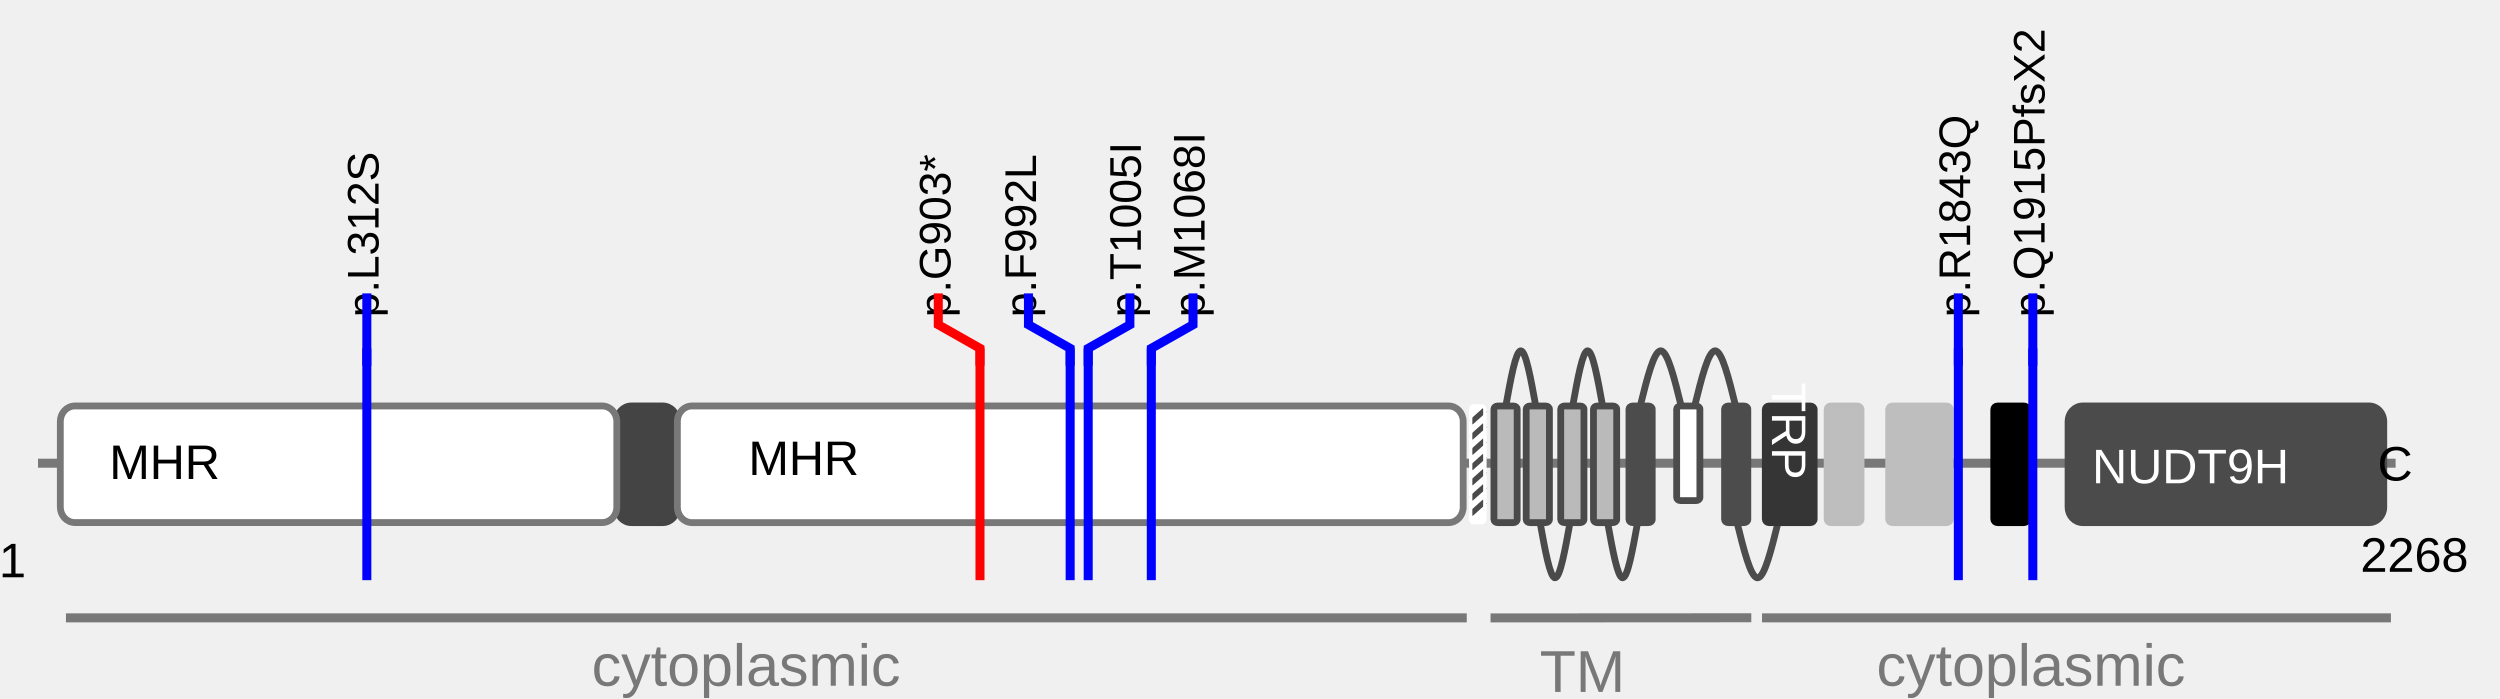
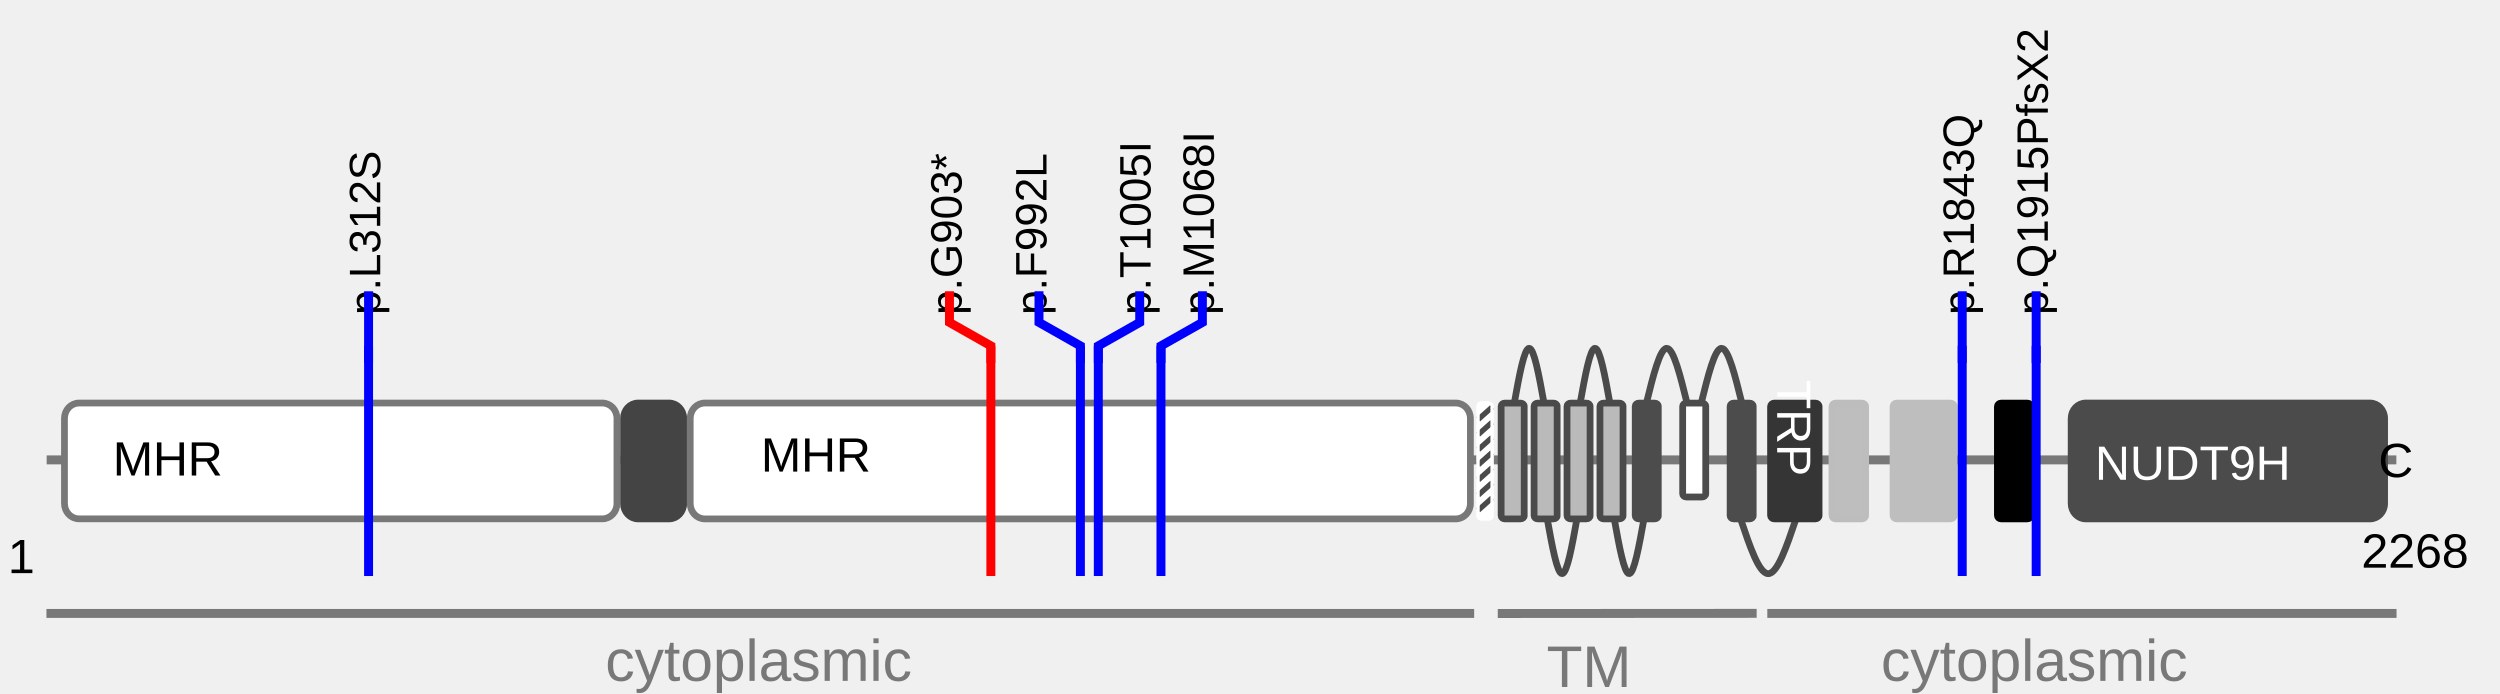
- <svg xmlns="http://www.w3.org/2000/svg" xmlns:xlink="http://www.w3.org/1999/xlink" version="1.1" id="svg882" width="277.253" height="77.43" viewBox="0 0 277.253 77.43">
+ <svg xmlns="http://www.w3.org/2000/svg" xmlns:xlink="http://www.w3.org/1999/xlink" version="1.1" id="svg882" width="279.253" height="77.43" viewBox="0 0 279.253 77.43">
  <defs id="defs886">
    <pattern xlink:href="#pattern29546" id="pattern29638" patternTransform="translate(-5.703125e-6)" />
    <pattern xlink:href="#Strips1_1" id="pattern29549" patternTransform="matrix(10,0,0,10,358.6082,-122.4167)" />
    <linearGradient id="linearGradient29477">
      <stop style="stop-color:#800080;stop-opacity:1;" offset="0" id="stop29475" />
    </linearGradient>
    <pattern patternUnits="userSpaceOnUse" width="2" height="1" patternTransform="translate(0,0) scale(10,10)" id="Strips1_1">
      <rect style="fill:black;stroke:none" x="0" y="-0.5" width="1" height="2" id="rect28419" />
    </pattern>
    <pattern patternUnits="userSpaceOnUse" width="384.466" height="171.926" patternTransform="translate(-358.6082,122.4167)" id="pattern29546">
      <rect style="color:#000000;overflow:visible;opacity:1;fill:url(#pattern29549);fill-opacity:1;stroke:#0055d4;stroke-width:0.756;stroke-linecap:round;stroke-miterlimit:4;stroke-dasharray:none;stroke-opacity:1" id="rect29442" width="383.71" height="171.17" x="0.378" y="0.378" rx="1.625" ry="4.241" />
    </pattern>
    <pattern patternUnits="userSpaceOnUse" width="384.466" height="171.926" patternTransform="translate(-358.6082,122.4167)" id="pattern29635">
      <rect style="fill:url(#pattern29638);stroke:none" width="384.466" height="171.926" x="0" y="0" id="rect29551" />
    </pattern>
  </defs>
-   <g id="g888" style="display:inline" transform="translate(-6.55833,36.52092)">
-     <path style="fill:none;fill-rule:evenodd;stroke:#787878;stroke-width:1px;stroke-linecap:butt;stroke-linejoin:miter;stroke-opacity:1" d="M 10.774,14.849 H 272.234" id="path1302-2-3" />
-     <path style="fill:none;fill-rule:evenodd;stroke:#787878;stroke-width:1px;stroke-linecap:butt;stroke-linejoin:miter;stroke-opacity:1" d="M 13.871,32 H 169.225" id="path1302-6" />
+   <g id="g888" style="display:inline" transform="translate(-4.55833,36.52092)">
+     <path style="fill:none;fill-rule:evenodd;stroke:#787878;stroke-width:1px;stroke-linecap:butt;stroke-linejoin:miter;stroke-opacity:1" d="M 9.77,14.849 H 272.234" id="path1302-2-3" />
+     <path style="fill:none;fill-rule:evenodd;stroke:#787878;stroke-width:1px;stroke-linecap:butt;stroke-linejoin:miter;stroke-opacity:1" d="M 9.746,32 H 169.225" id="path1302-6" />
    <path style="fill:none;fill-rule:evenodd;stroke:#787878;stroke-width:1px;stroke-linecap:butt;stroke-linejoin:miter;stroke-opacity:1" d="m 171.861,32.008 28.919,-0.017" id="path1302-3-7" />
-     <path style="fill:none;fill-rule:evenodd;stroke:#787878;stroke-width:1px;stroke-linecap:butt;stroke-linejoin:miter;stroke-opacity:1" d="m 201.969,32 h 69.746" id="path1302-3-6-5" />
-     <rect style="color:#000000;overflow:visible;fill:#444444;fill-opacity:1;stroke:#444444;stroke-width:0.756;stroke-linecap:round;stroke-miterlimit:4;stroke-dasharray:none;stroke-opacity:1" id="rect9556-5-35" width="6.718" height="12.939" x="74.961" y="8.5" ry="1.718" rx="1.625" />
+     <path style="fill:none;fill-rule:evenodd;stroke:#787878;stroke-width:1px;stroke-linecap:butt;stroke-linejoin:miter;stroke-opacity:1" d="m 201.969,32 h 70.285" id="path1302-3-6-5" />
+     <rect style="color:#000000;overflow:visible;fill:#444444;fill-opacity:1;stroke:#444444;stroke-width:0.756;stroke-linecap:round;stroke-miterlimit:4;stroke-dasharray:none;stroke-opacity:1" id="rect9556-5-35" width="6.718" height="12.939" x="74.206" y="8.5" ry="1.718" rx="1.625" />
    <rect style="color:#000000;overflow:visible;fill:#696969;fill-opacity:1;stroke:none;stroke-width:0.756;stroke-linecap:round;stroke-miterlimit:4;stroke-dasharray:none;stroke-opacity:1" id="rect9556-5-9-6" width="4.693" height="12.934" x="92.189" y="8.505" ry="0.379" rx="0.379" />
    <rect style="color:#000000;overflow:visible;fill:#000000;fill-opacity:1;stroke:none;stroke-width:0.756;stroke-linecap:round;stroke-miterlimit:4;stroke-dasharray:none;stroke-opacity:1" id="rect9556-5-9-2-2" width="2.8" height="12.934" x="99.367" y="8.505" ry="0.379" rx="0.379" />
    <rect style="color:#000000;overflow:visible;fill:#4b4b4b;fill-opacity:1;stroke:#4b4b4b;stroke-width:0.756;stroke-linecap:round;stroke-miterlimit:4;stroke-dasharray:none;stroke-opacity:1" id="rect9556-5-3-5-9" width="35.01" height="12.939" x="235.91" y="8.5" ry="1.718" rx="1.625" />
    <rect style="color:#000000;overflow:visible;fill:#000000;fill-opacity:1;stroke:#000000;stroke-width:0.756;stroke-linecap:round;stroke-miterlimit:4;stroke-dasharray:none;stroke-opacity:1" id="rect9556-5-3-5-6-1" width="3.758" height="12.934" x="227.672" y="8.505" ry="0.384" rx="0.408" />
    <rect style="color:#000000;overflow:visible;fill:#bebebe;fill-opacity:1;stroke:#bdbdbd;stroke-width:0.756;stroke-linecap:round;stroke-miterlimit:4;stroke-dasharray:none;stroke-opacity:1" id="rect9556-5-3-5-6-2-9-2" width="3.758" height="12.934" x="209.191" y="8.505" ry="0.384" rx="0.408" />
    <rect style="color:#000000;overflow:visible;fill:#bebebe;fill-opacity:1;stroke:#bebebe;stroke-width:0.756;stroke-linecap:round;stroke-miterlimit:4;stroke-dasharray:none;stroke-opacity:1" id="rect9556-5-3-5-6-2-9-1-7" width="6.832" height="12.934" x="216.015" y="8.505" ry="0.384" rx="0.408" />
-     <use x="0" y="0" xlink:href="#path18220-8-6" id="use22336-7-0" transform="matrix(1,0,0,-1,10.73701,29.94354)" width="100%" height="100%" />
+     <path style="display:inline;fill:none;fill-rule:evenodd;stroke:#4c4c4c;stroke-width:0.756;stroke-linecap:butt;stroke-linejoin:miter;stroke-miterlimit:4;stroke-dasharray:none;stroke-opacity:1" d="m 198.979,21.426 c 1.028,3.063 2.055,6.122 3.086,6.134 1.031,0.012 2.058,-3.022 3.086,-6.059" id="path18220-8-6-3" />
    <rect style="color:#000000;overflow:visible;fill:#353535;fill-opacity:1;stroke:#353535;stroke-width:0.756;stroke-linecap:round;stroke-miterlimit:4;stroke-dasharray:none;stroke-opacity:1" id="rect9556-5-3-5-6-2-9-1-2-9" width="5.417" height="12.934" x="202.333" y="8.505" ry="0.384" rx="0.408" />
    <rect style="color:#000000;overflow:visible;fill:#bababa;fill-opacity:1;stroke:#4a4a4a;stroke-width:0.756;stroke-linecap:round;stroke-miterlimit:4;stroke-dasharray:none;stroke-opacity:1" id="rect9556-5-3-5-6-2-9-1-2-7-0-3" width="2.576" height="12.934" x="172.237" y="8.505" ry="0.344" rx="0.408" />
-     <use x="0" y="0" xlink:href="#rect9556-5-3-5-6-2-9-1-2-7-0-3" id="use12093-6" transform="translate(3.577324)" width="100%" height="100%" />
-     <use x="0" y="0" xlink:href="#use12093-6" id="use12095-0" transform="translate(3.829912)" width="100%" height="100%" />
-     <use x="0" y="0" xlink:href="#use12095-0" id="use12097-6" transform="translate(3.631525)" width="100%" height="100%" />
-     <path style="fill:none;fill-rule:evenodd;stroke:#4a4a4a;stroke-width:0.756;stroke-linecap:butt;stroke-linejoin:miter;stroke-miterlimit:4;stroke-dasharray:none;stroke-opacity:1" d="m 173.556,8.505 c 0.553,-3.063 1.106,-6.122 1.66,-6.121 0.554,1.715e-4 1.107,3.059 1.66,6.121" id="path18220-2" />
+     <use x="0" y="0" xlink:href="#rect9556-5-3-5-6-2-9-1-2-7-0-3" id="use12093-6" transform="translate(3.679588)" width="100%" height="100%" />
+     <use x="0" y="0" xlink:href="#use12093-6" id="use12095-0" transform="translate(3.679598)" width="100%" height="100%" />
+     <use x="0" y="0" xlink:href="#use12095-0" id="use12097-6" transform="translate(3.679575)" width="100%" height="100%" />
+     <path style="fill:none;fill-rule:evenodd;stroke:#4a4a4a;stroke-width:0.756;stroke-linecap:butt;stroke-linejoin:miter;stroke-miterlimit:4;stroke-dasharray:none;stroke-opacity:1" d="m 173.705,8.505 c 0.553,-3.063 1.106,-6.122 1.66,-6.121 0.554,1.715e-4 1.107,3.059 1.66,6.121" id="path18220-2" />
    <path style="fill:none;fill-rule:evenodd;stroke:#4c4c4c;stroke-width:0.756;stroke-linecap:butt;stroke-linejoin:miter;stroke-miterlimit:4;stroke-dasharray:none;stroke-opacity:1" d="m 188.465,8.505 c 0.756,-3.063 1.512,-6.122 2.27,-6.121 0.758,2.336e-4 1.514,3.059 2.27,6.121" id="path18220-8-6" />
-     <use x="0" y="0" xlink:href="#path18220-2" id="use20708-1" transform="translate(7.415853)" width="100%" height="100%" />
-     <use x="0" y="0" xlink:href="#path18220-2" id="use20710-8" transform="matrix(1,0,0,-1,3.800158,29.94354)" width="100%" height="100%" />
-     <use x="0" y="0" xlink:href="#path18220-2" id="use20712-7" transform="matrix(1,0,0,-1,11.2918,29.94354)" width="100%" height="100%" />
+     <use x="0" y="0" xlink:href="#path18220-2" id="use20708-1" transform="translate(7.359182)" width="100%" height="100%" />
+     <use x="0" y="0" xlink:href="#path18220-2" id="use20710-8" transform="matrix(1,0,0,-1,3.679598,29.94354)" width="100%" height="100%" />
+     <use x="0" y="0" xlink:href="#path18220-2" id="use20712-7" transform="matrix(1,0,0,-1,11.16802,29.94354)" width="100%" height="100%" />
    <rect style="color:#000000;overflow:visible;fill:#4c4c4c;fill-opacity:1;stroke:#4c4c4c;stroke-width:0.756;stroke-linecap:round;stroke-miterlimit:4;stroke-dasharray:none;stroke-opacity:1" id="rect9556-5-3-5-6-2-9-1-2-7-0-2-9" width="2.576" height="12.934" x="187.214" y="8.505" ry="0.344" rx="0.408" />
-     <rect style="color:#000000;overflow:visible;fill:#ffffff;fill-opacity:1;stroke:#4c4c4c;stroke-width:0.756;stroke-linecap:round;stroke-miterlimit:4;stroke-dasharray:none;stroke-opacity:1" id="rect9556-5-3-5-6-2-9-1-2-7-0-2-1-2" width="2.575" height="10.489" x="192.503" y="8.505" ry="0.344" rx="0.408" />
+     <rect style="color:#000000;overflow:visible;fill:#ffffff;fill-opacity:1;stroke:#4c4c4c;stroke-width:0.756;stroke-linecap:round;stroke-miterlimit:4;stroke-dasharray:none;stroke-opacity:1" id="rect9556-5-3-5-6-2-9-1-2-7-0-2-1-2" width="2.575" height="10.489" x="192.515" y="8.505" ry="0.344" rx="0.408" />
    <use x="0" y="0" xlink:href="#rect9556-5-3-5-6-2-9-1-2-7-0-2-9" id="use21500-0" transform="translate(10.60156)" width="100%" height="100%" />
-     <use x="0" y="0" xlink:href="#path18220-8-6" id="use22336-2" transform="translate(6.034526)" width="100%" height="100%" />
+     <use x="0" y="0" xlink:href="#path18220-8-6" id="use22336-2" transform="translate(6.122914)" width="100%" height="100%" />
    <text xml:space="preserve" style="font-size:5.384px;line-height:124%;font-family:Arial;-inkscape-font-specification:'Arial, Normal';text-align:center;letter-spacing:0px;word-spacing:0px;writing-mode:lr-tb;text-anchor:middle;fill:#ffffff;fill-opacity:1;stroke:none;stroke-width:0.308px;stroke-linecap:butt;stroke-linejoin:miter;stroke-opacity:1" x="15.026" y="-203.071" id="text24805-3" transform="rotate(90)">
      <tspan id="tspan24803-7" x="15.026" y="-203.071" style="stroke-width:0.308px">TRP</tspan>
    </text>
    <text xml:space="preserve" style="font-size:5.384px;line-height:124%;font-family:Arial;-inkscape-font-specification:'Arial, Normal';text-align:center;letter-spacing:0px;word-spacing:0px;writing-mode:lr-tb;text-anchor:middle;fill:#ffffff;fill-opacity:1;stroke:none;stroke-width:0.308px;stroke-linecap:butt;stroke-linejoin:miter;stroke-opacity:1" x="253.235" y="17.075" id="text24805-0-5">
      <tspan id="tspan24803-3-9" x="253.235" y="17.075" style="stroke-width:0.308px">NUDT9H</tspan>
    </text>
-     <rect style="color:#000000;overflow:visible;fill:#ffffff;fill-opacity:1;stroke:#787878;stroke-width:0.756;stroke-linecap:round;stroke-miterlimit:4;stroke-dasharray:none;stroke-opacity:1" id="rect9556-5-3-2" width="87.149" height="12.939" x="81.679" y="8.5" ry="1.718" rx="1.625" />
+     <rect style="color:#000000;overflow:visible;fill:#ffffff;fill-opacity:1;stroke:#787878;stroke-width:0.756;stroke-linecap:round;stroke-miterlimit:4;stroke-dasharray:none;stroke-opacity:1" id="rect9556-5-3-2" width="87.149" height="12.939" x="81.656" y="8.5" ry="1.718" rx="1.625" />
    <text xml:space="preserve" style="font-size:5.384px;line-height:124%;font-family:Arial;-inkscape-font-specification:'Arial, Normal';text-align:center;letter-spacing:0px;word-spacing:0px;writing-mode:lr-tb;text-anchor:middle;fill:#000000;fill-opacity:1;stroke:none;stroke-width:0.308px;stroke-linecap:butt;stroke-linejoin:miter;stroke-opacity:1" x="99.434" y="16.159" id="text24805-6-28">
      <tspan id="tspan24803-1-97" x="99.434" y="16.159" style="fill:#000000;stroke-width:0.308px">MHR</tspan>
    </text>
-     <rect style="color:#000000;overflow:visible;fill:#ffffff;fill-opacity:1;stroke:#787878;stroke-width:0.756;stroke-linecap:round;stroke-miterlimit:4;stroke-dasharray:none;stroke-opacity:1" id="rect9556-3" width="61.714" height="12.933" x="13.248" y="8.5" ry="1.718" rx="1.625" />
-     <text xml:space="preserve" style="font-size:5.384px;line-height:124%;font-family:Arial;-inkscape-font-specification:'Arial, Normal';text-align:center;letter-spacing:0px;word-spacing:0px;writing-mode:lr-tb;text-anchor:middle;fill:#000000;fill-opacity:1;stroke:none;stroke-width:0.308px;stroke-linecap:butt;stroke-linejoin:miter;stroke-opacity:1" x="28.552" y="16.598" id="text24805-6-2-6">
-       <tspan id="tspan24803-1-9-1" x="28.552" y="16.598" style="fill:#000000;stroke-width:0.308px">MHR</tspan>
+     <rect style="color:#000000;overflow:visible;fill:#ffffff;fill-opacity:1;stroke:#787878;stroke-width:0.756;stroke-linecap:round;stroke-miterlimit:4;stroke-dasharray:none;stroke-opacity:1" id="rect9556-3" width="61.714" height="12.933" x="11.759" y="8.5" ry="1.718" rx="1.625" />
+     <text xml:space="preserve" style="font-size:5.384px;line-height:124%;font-family:Arial;-inkscape-font-specification:'Arial, Normal';text-align:center;letter-spacing:0px;word-spacing:0px;writing-mode:lr-tb;text-anchor:middle;fill:#000000;fill-opacity:1;stroke:none;stroke-width:0.308px;stroke-linecap:butt;stroke-linejoin:miter;stroke-opacity:1" x="27.04" y="16.598" id="text24805-6-2-6">
+       <tspan id="tspan24803-1-9-1" x="27.04" y="16.598" style="fill:#000000;stroke-width:0.308px">MHR</tspan>
    </text>
-     <text xml:space="preserve" style="font-size:5.384px;line-height:124%;font-family:Arial;-inkscape-font-specification:'Arial, Normal';text-align:center;letter-spacing:0px;word-spacing:0px;writing-mode:lr-tb;text-anchor:middle;fill:#000000;fill-opacity:1;stroke:none;stroke-width:0.308px;stroke-linecap:butt;stroke-linejoin:miter;stroke-opacity:1" x="8.092" y="16.776" id="text24805-6-2-3-2">
-       <tspan x="8.092" y="16.776" style="fill:#000000;stroke-width:0.308px" id="tspan45274-9">N</tspan>
+     <text xml:space="preserve" style="font-size:5.384px;line-height:124%;font-family:Arial;-inkscape-font-specification:'Arial, Normal';text-align:center;letter-spacing:0px;word-spacing:0px;writing-mode:lr-tb;text-anchor:middle;fill:#000000;fill-opacity:1;stroke:none;stroke-width:0.308px;stroke-linecap:butt;stroke-linejoin:miter;stroke-opacity:1" x="6.092" y="16.776" id="text24805-6-2-3-2">
+       <tspan x="6.092" y="16.776" style="fill:#000000;stroke-width:0.308px" id="tspan45274-9">N</tspan>
    </text>
    <text xml:space="preserve" style="font-size:5.384px;line-height:124%;font-family:Arial;-inkscape-font-specification:'Arial, Normal';text-align:center;letter-spacing:0px;word-spacing:0px;writing-mode:lr-tb;text-anchor:middle;fill:#000000;fill-opacity:1;stroke:none;stroke-width:0.308px;stroke-linecap:butt;stroke-linejoin:miter;stroke-opacity:1" x="275.912" y="16.776" id="text24805-6-2-3-9-3">
      <tspan x="275.912" y="16.776" style="fill:#000000;stroke-width:0.308px" id="tspan45274-4-1">C</tspan>
    </text>
-     <text xml:space="preserve" style="font-size:5.384px;line-height:124%;font-family:Arial;-inkscape-font-specification:'Arial, Normal';text-align:center;letter-spacing:0px;word-spacing:0px;writing-mode:lr-tb;text-anchor:middle;fill:#000000;fill-opacity:1;stroke:none;stroke-width:0.308px;stroke-linecap:butt;stroke-linejoin:miter;stroke-opacity:1" x="11.685" y="27.499" id="text24805-6-2-3-9-7-9">
-       <tspan x="11.685" y="27.499" style="fill:#000000;stroke-width:0.308px" id="tspan45274-4-8-4">1</tspan>
+     <text xml:space="preserve" style="font-size:5.384px;line-height:124%;font-family:Arial;-inkscape-font-specification:'Arial, Normal';text-align:center;letter-spacing:0px;word-spacing:0px;writing-mode:lr-tb;text-anchor:middle;fill:#000000;fill-opacity:1;stroke:none;stroke-width:0.308px;stroke-linecap:butt;stroke-linejoin:miter;stroke-opacity:1" x="10.68" y="27.499" id="text24805-6-2-3-9-7-9">
+       <tspan x="10.68" y="27.499" style="fill:#000000;stroke-width:0.308px" id="tspan45274-4-8-4">1</tspan>
    </text>
    <text xml:space="preserve" style="font-size:5.384px;line-height:124%;font-family:Arial;-inkscape-font-specification:'Arial, Normal';text-align:center;letter-spacing:0px;word-spacing:0px;writing-mode:lr-tb;text-anchor:middle;fill:#000000;fill-opacity:1;stroke:none;stroke-width:0.308px;stroke-linecap:butt;stroke-linejoin:miter;stroke-opacity:1" x="278.06" y="26.888" id="text24805-6-2-3-9-7-4-7">
      <tspan x="278.06" y="26.888" style="fill:#000000;stroke-width:0.308px" id="tspan45274-4-8-5-8">2268</tspan>
    </text>
    <g id="g65975-4" transform="translate(1.624348)">
      <rect style="color:#000000;overflow:visible;fill:#ffffff;fill-opacity:1;stroke:#ffffff;stroke-width:0.356;stroke-linecap:round;stroke-miterlimit:4;stroke-dasharray:none;stroke-opacity:1" id="rect9556-5-3-5-6-2-9-1-2-7-0-0-6-5" width="1.555" height="12.934" x="168.04" y="8.505" ry="0.344" rx="0.309" />
      <path style="fill:none;fill-rule:evenodd;stroke:#4a4a4a;stroke-width:0.601;stroke-linecap:butt;stroke-linejoin:miter;stroke-miterlimit:4;stroke-dasharray:none;stroke-opacity:1" d="m 168.048,10.335 1.558,-1.388" id="path30879-0" />
      <use x="0" y="0" xlink:href="#path30879-0" id="use31874-3" transform="translate(5.0355601e-7,3.381108)" width="100%" height="100%" style="stroke-width:1.002;stroke-miterlimit:4;stroke-dasharray:none" />
      <use x="0" y="0" xlink:href="#use31874-3" id="use31876-6" transform="translate(0,3.381108)" width="100%" height="100%" style="stroke-width:1.002;stroke-miterlimit:4;stroke-dasharray:none" />
      <use x="0" y="0" xlink:href="#use31876-6" id="use31878-1" transform="translate(0,1.690554)" width="100%" height="100%" style="stroke-width:1.002;stroke-miterlimit:4;stroke-dasharray:none" />
      <use x="0" y="0" xlink:href="#use31878-1" id="use31880-0" transform="translate(0,1.690556)" width="100%" height="100%" style="stroke-width:1.002;stroke-miterlimit:4;stroke-dasharray:none" />
      <use x="0" y="0" xlink:href="#use31876-6" id="use31882-6" transform="translate(0,-1.690553)" width="100%" height="100%" style="stroke-width:1.002;stroke-miterlimit:4;stroke-dasharray:none" />
      <use x="0" y="0" xlink:href="#path30879-0" id="use31884-3" width="100%" height="100%" transform="translate(0,1.690555)" />
      <rect style="color:#000000;overflow:visible;fill:none;fill-opacity:1;stroke:#ffffff;stroke-width:0.356;stroke-linecap:round;stroke-miterlimit:4;stroke-dasharray:none;stroke-opacity:1" id="rect9556-5-3-5-6-2-9-1-2-7-0-0-2" width="1.555" height="12.934" x="168.04" y="8.505" ry="0.344" rx="0.309" />
    </g>
    <text xml:space="preserve" style="font-size:6.557px;line-height:124%;font-family:Arial;-inkscape-font-specification:'Arial, Normal';text-align:center;letter-spacing:0px;word-spacing:0px;writing-mode:lr-tb;text-anchor:middle;fill:#787878;fill-opacity:1;stroke:none;stroke-width:0.375px;stroke-linecap:butt;stroke-linejoin:miter;stroke-opacity:1" x="186.608" y="40.219" id="text36497-0">
      <tspan id="tspan36495-6" x="186.608" y="40.219" style="stroke-width:0.375px">TM</tspan>
    </text>
    <text xml:space="preserve" style="font-size:6.557px;line-height:124%;font-family:Arial;-inkscape-font-specification:'Arial, Normal';text-align:center;letter-spacing:0px;word-spacing:0px;writing-mode:lr-tb;text-anchor:middle;fill:#787878;fill-opacity:1;stroke:none;stroke-width:0.375px;stroke-linecap:butt;stroke-linejoin:miter;stroke-opacity:1" x="93.846" y="39.529" id="text36497-8-1">
      <tspan id="tspan36495-9-5" x="93.846" y="39.529" style="stroke-width:0.375px">cytoplasmic</tspan>
    </text>
    <text xml:space="preserve" style="font-size:6.557px;line-height:124%;font-family:Arial;-inkscape-font-specification:'Arial, Normal';text-align:center;letter-spacing:0px;word-spacing:0px;writing-mode:lr-tb;text-anchor:middle;fill:#787878;fill-opacity:1;stroke:none;stroke-width:0.375px;stroke-linecap:butt;stroke-linejoin:miter;stroke-opacity:1" x="236.34" y="39.529" id="text36497-8-7-5">
      <tspan id="tspan36495-9-3-4" x="236.34" y="39.529" style="stroke-width:0.375px">cytoplasmic</tspan>
    </text>
  </g>
-   <g id="layer1" style="display:inline" transform="translate(-6.55833,36.52092)">
-     <path style="fill:none;fill-rule:evenodd;stroke:#0000ff;stroke-width:1px;stroke-linecap:butt;stroke-linejoin:miter;stroke-opacity:1" d="M 47.24,2.113 V 27.821" id="path1442" />
+   <g id="layer1" style="display:inline" transform="translate(-4.55833,36.52092)">
+     <path style="fill:none;fill-rule:evenodd;stroke:#0000ff;stroke-width:1px;stroke-linecap:butt;stroke-linejoin:miter;stroke-opacity:1" d="M 45.728,2.113 V 27.821" id="path1442" />
    <path style="fill:none;fill-rule:evenodd;stroke:#ff0000;stroke-width:1px;stroke-linecap:butt;stroke-linejoin:miter;stroke-opacity:1" d="M 115.24,2.113 V 27.821" id="path1442-3" />
    <path style="fill:none;fill-rule:evenodd;stroke:#0000ff;stroke-width:1px;stroke-linecap:butt;stroke-linejoin:miter;stroke-opacity:1" d="M 125.24,2.113 V 27.821" id="path1442-3-6" />
    <path style="fill:none;fill-rule:evenodd;stroke:#0000ff;stroke-width:1px;stroke-linecap:butt;stroke-linejoin:miter;stroke-opacity:1" d="M 127.24,2.113 V 27.821" id="path1442-3-6-7" />
    <path style="fill:none;fill-rule:evenodd;stroke:#0000ff;stroke-width:1px;stroke-linecap:butt;stroke-linejoin:miter;stroke-opacity:1" d="M 134.24,2.113 V 27.821" id="path1442-3-6-7-5" />
    <path style="fill:none;fill-rule:evenodd;stroke:#0000ff;stroke-width:1px;stroke-linecap:butt;stroke-linejoin:miter;stroke-opacity:1" d="M 223.74,2.113 V 27.821" id="path1442-3-6-7-5-3" />
    <path style="fill:none;fill-rule:evenodd;stroke:#0000ff;stroke-width:1px;stroke-linecap:butt;stroke-linejoin:miter;stroke-opacity:1" d="M 232,2.113 V 27.821" id="path1442-3-6-7-5-3-5" />
-     <text xml:space="preserve" style="font-size:4.922px;line-height:124%;font-family:Arial;-inkscape-font-specification:'Arial, Normal';text-align:center;letter-spacing:0px;word-spacing:0px;writing-mode:lr-tb;text-anchor:middle;display:inline;fill:#000000;stroke:none;stroke-width:0.281px;stroke-linecap:butt;stroke-linejoin:miter;stroke-opacity:1" x="13.935" y="48.543" id="text2478" transform="rotate(-90)">
-       <tspan id="tspan2476" x="13.935" y="48.543" style="stroke-width:0.281px">p.L312S</tspan>
+     <text xml:space="preserve" style="font-size:4.922px;line-height:124%;font-family:Arial;-inkscape-font-specification:'Arial, Normal';text-align:center;letter-spacing:0px;word-spacing:0px;writing-mode:lr-tb;text-anchor:middle;display:inline;fill:#000000;stroke:none;stroke-width:0.281px;stroke-linecap:butt;stroke-linejoin:miter;stroke-opacity:1" x="13.935" y="47.031" id="text2478" transform="rotate(-90)">
+       <tspan id="tspan2476" x="13.935" y="47.031" style="stroke-width:0.281px">p.L312S</tspan>
    </text>
    <text xml:space="preserve" style="font-size:4.922px;line-height:124%;font-family:Arial;-inkscape-font-specification:'Arial, Normal';text-align:center;letter-spacing:0px;word-spacing:0px;writing-mode:lr-tb;text-anchor:middle;display:inline;fill:#000000;stroke:none;stroke-width:0.281px;stroke-linecap:butt;stroke-linejoin:miter;stroke-opacity:1" x="13.797" y="111.973" id="text5952" transform="rotate(-90)">
      <tspan id="tspan5950" x="13.797" y="111.973" style="stroke-width:0.281px">p.G903*</tspan>
    </text>
    <text xml:space="preserve" style="font-size:4.922px;line-height:124%;font-family:Arial;-inkscape-font-specification:'Arial, Normal';text-align:center;letter-spacing:0px;word-spacing:0px;writing-mode:lr-tb;text-anchor:middle;display:inline;fill:#000000;stroke:none;stroke-width:0.281px;stroke-linecap:butt;stroke-linejoin:miter;stroke-opacity:1" x="13.797" y="121.453" id="text9810" transform="rotate(-90)">
      <tspan id="tspan9808" x="13.797" y="121.453" style="stroke-width:0.281px">p.F992L</tspan>
    </text>
    <text xml:space="preserve" style="font-size:4.922px;line-height:124%;font-family:Arial;-inkscape-font-specification:'Arial, Normal';text-align:center;letter-spacing:0px;word-spacing:0px;writing-mode:lr-tb;text-anchor:middle;display:inline;fill:#000000;stroke:none;stroke-width:0.281px;stroke-linecap:butt;stroke-linejoin:miter;stroke-opacity:1" x="14.481" y="133.076" id="text11984" transform="rotate(-90)">
      <tspan id="tspan11982" x="14.481" y="133.076" style="stroke-width:0.281px">p.T1005I</tspan>
    </text>
    <text xml:space="preserve" style="font-size:4.922px;line-height:124%;font-family:Arial;-inkscape-font-specification:'Arial, Normal';text-align:center;letter-spacing:0px;word-spacing:0px;writing-mode:lr-tb;text-anchor:middle;display:inline;fill:#000000;stroke:none;stroke-width:0.281px;stroke-linecap:butt;stroke-linejoin:miter;stroke-opacity:1" x="15.027" y="140.144" id="text13730" transform="rotate(-90)">
      <tspan id="tspan13728" x="15.027" y="140.144" style="stroke-width:0.281px">p.M1068I</tspan>
    </text>
    <text xml:space="preserve" style="font-size:4.922px;line-height:124%;font-family:Arial;-inkscape-font-specification:'Arial, Normal';text-align:center;letter-spacing:0px;word-spacing:0px;writing-mode:lr-tb;text-anchor:middle;display:inline;fill:#000000;stroke:none;stroke-width:0.281px;stroke-linecap:butt;stroke-linejoin:miter;stroke-opacity:1" x="15.985" y="225.044" id="text15846" transform="rotate(-90)">
      <tspan id="tspan15844" x="15.985" y="225.044" style="stroke-width:0.281px">p.R1843Q</tspan>
    </text>
    <text xml:space="preserve" style="font-size:4.922px;line-height:124%;font-family:Arial;-inkscape-font-specification:'Arial, Normal';text-align:center;letter-spacing:0px;word-spacing:0px;writing-mode:lr-tb;text-anchor:middle;display:inline;fill:#000000;stroke:none;stroke-width:0.281px;stroke-linecap:butt;stroke-linejoin:miter;stroke-opacity:1" x="20.774" y="233.304" id="text18686" transform="rotate(-90)">
      <tspan id="tspan18684" x="20.774" y="233.304" style="stroke-width:0.281px">p.Q1915PfsX2</tspan>
    </text>
    <path style="display:inline;fill:none;fill-rule:evenodd;stroke:#0000ff;stroke-width:1px;stroke-linecap:butt;stroke-linejoin:miter;stroke-opacity:1" d="m 134.24,4.033 v -1.921 l 4.625,-2.619 v -3.477" id="path21056" />
    <path style="display:inline;fill:none;fill-rule:evenodd;stroke:#0000ff;stroke-width:1px;stroke-linecap:butt;stroke-linejoin:miter;stroke-opacity:1" d="m 127.24,4.033 v -1.921 l 4.625,-2.619 v -3.477" id="path21056-7" />
    <path style="display:inline;fill:none;fill-rule:evenodd;stroke:#0000ff;stroke-width:1px;stroke-linecap:butt;stroke-linejoin:miter;stroke-opacity:1" d="m 125.24,4.033 v -1.921 l -4.625,-2.619 v -3.477" id="path21056-7-6" />
-     <path style="display:inline;fill:none;fill-rule:evenodd;stroke:#0000ff;stroke-width:1px;stroke-linecap:butt;stroke-linejoin:miter;stroke-opacity:1" d="m 47.24,4.033 v -1.921 -2.619 -3.477" id="path21056-7-6-6" />
+     <path style="display:inline;fill:none;fill-rule:evenodd;stroke:#0000ff;stroke-width:1px;stroke-linecap:butt;stroke-linejoin:miter;stroke-opacity:1" d="m 45.728,4.033 v -1.921 -2.619 -3.477" id="path21056-7-6-6" />
    <path style="display:inline;fill:none;fill-rule:evenodd;stroke:#0000ff;stroke-width:1px;stroke-linecap:butt;stroke-linejoin:miter;stroke-opacity:1" d="m 223.74,4.033 v -1.921 -2.619 -3.477" id="path21056-7-6-6-9" />
    <path style="display:inline;fill:none;fill-rule:evenodd;stroke:#0000ff;stroke-width:1px;stroke-linecap:butt;stroke-linejoin:miter;stroke-opacity:1" d="m 232,4.033 v -1.921 -2.619 -3.477" id="path21056-7-6-6-9-3" />
    <path style="display:inline;fill:none;fill-rule:evenodd;stroke:#ff0000;stroke-width:1px;stroke-linecap:butt;stroke-linejoin:miter;stroke-opacity:1" d="m 115.24,4.033 v -1.921 l -4.625,-2.619 v -3.477" id="path21056-7-6-5" />
  </g>
</svg>
